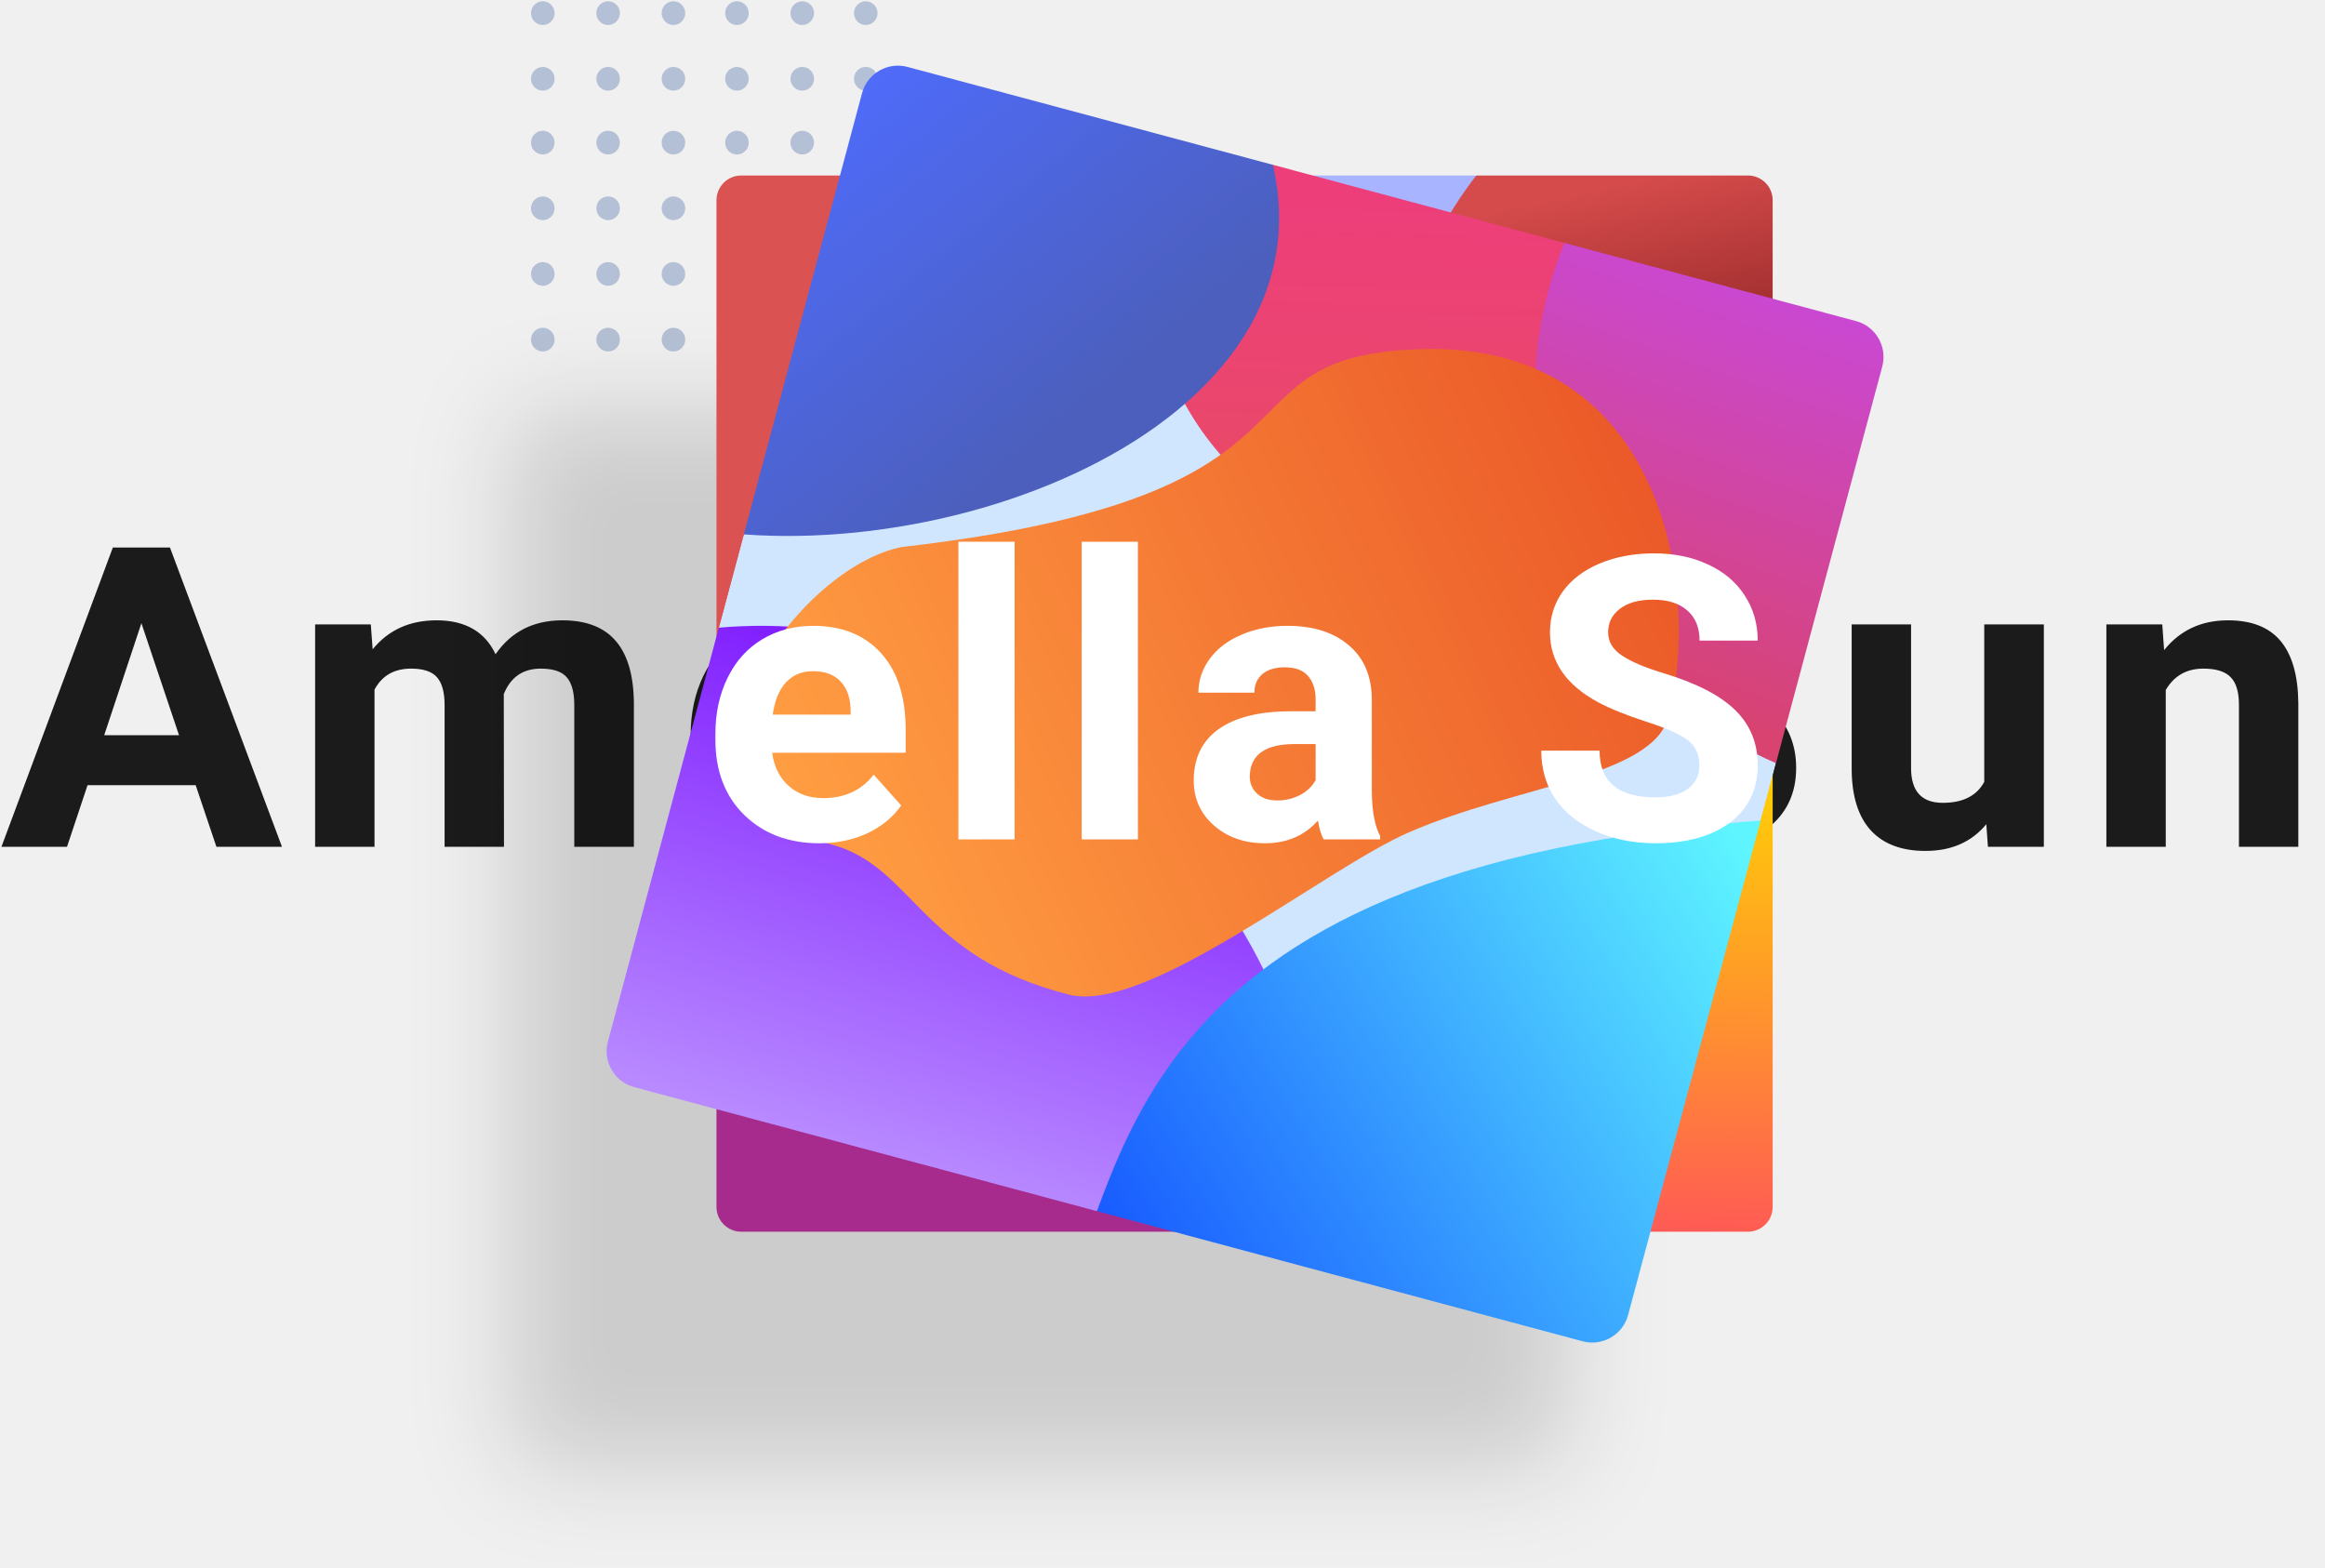
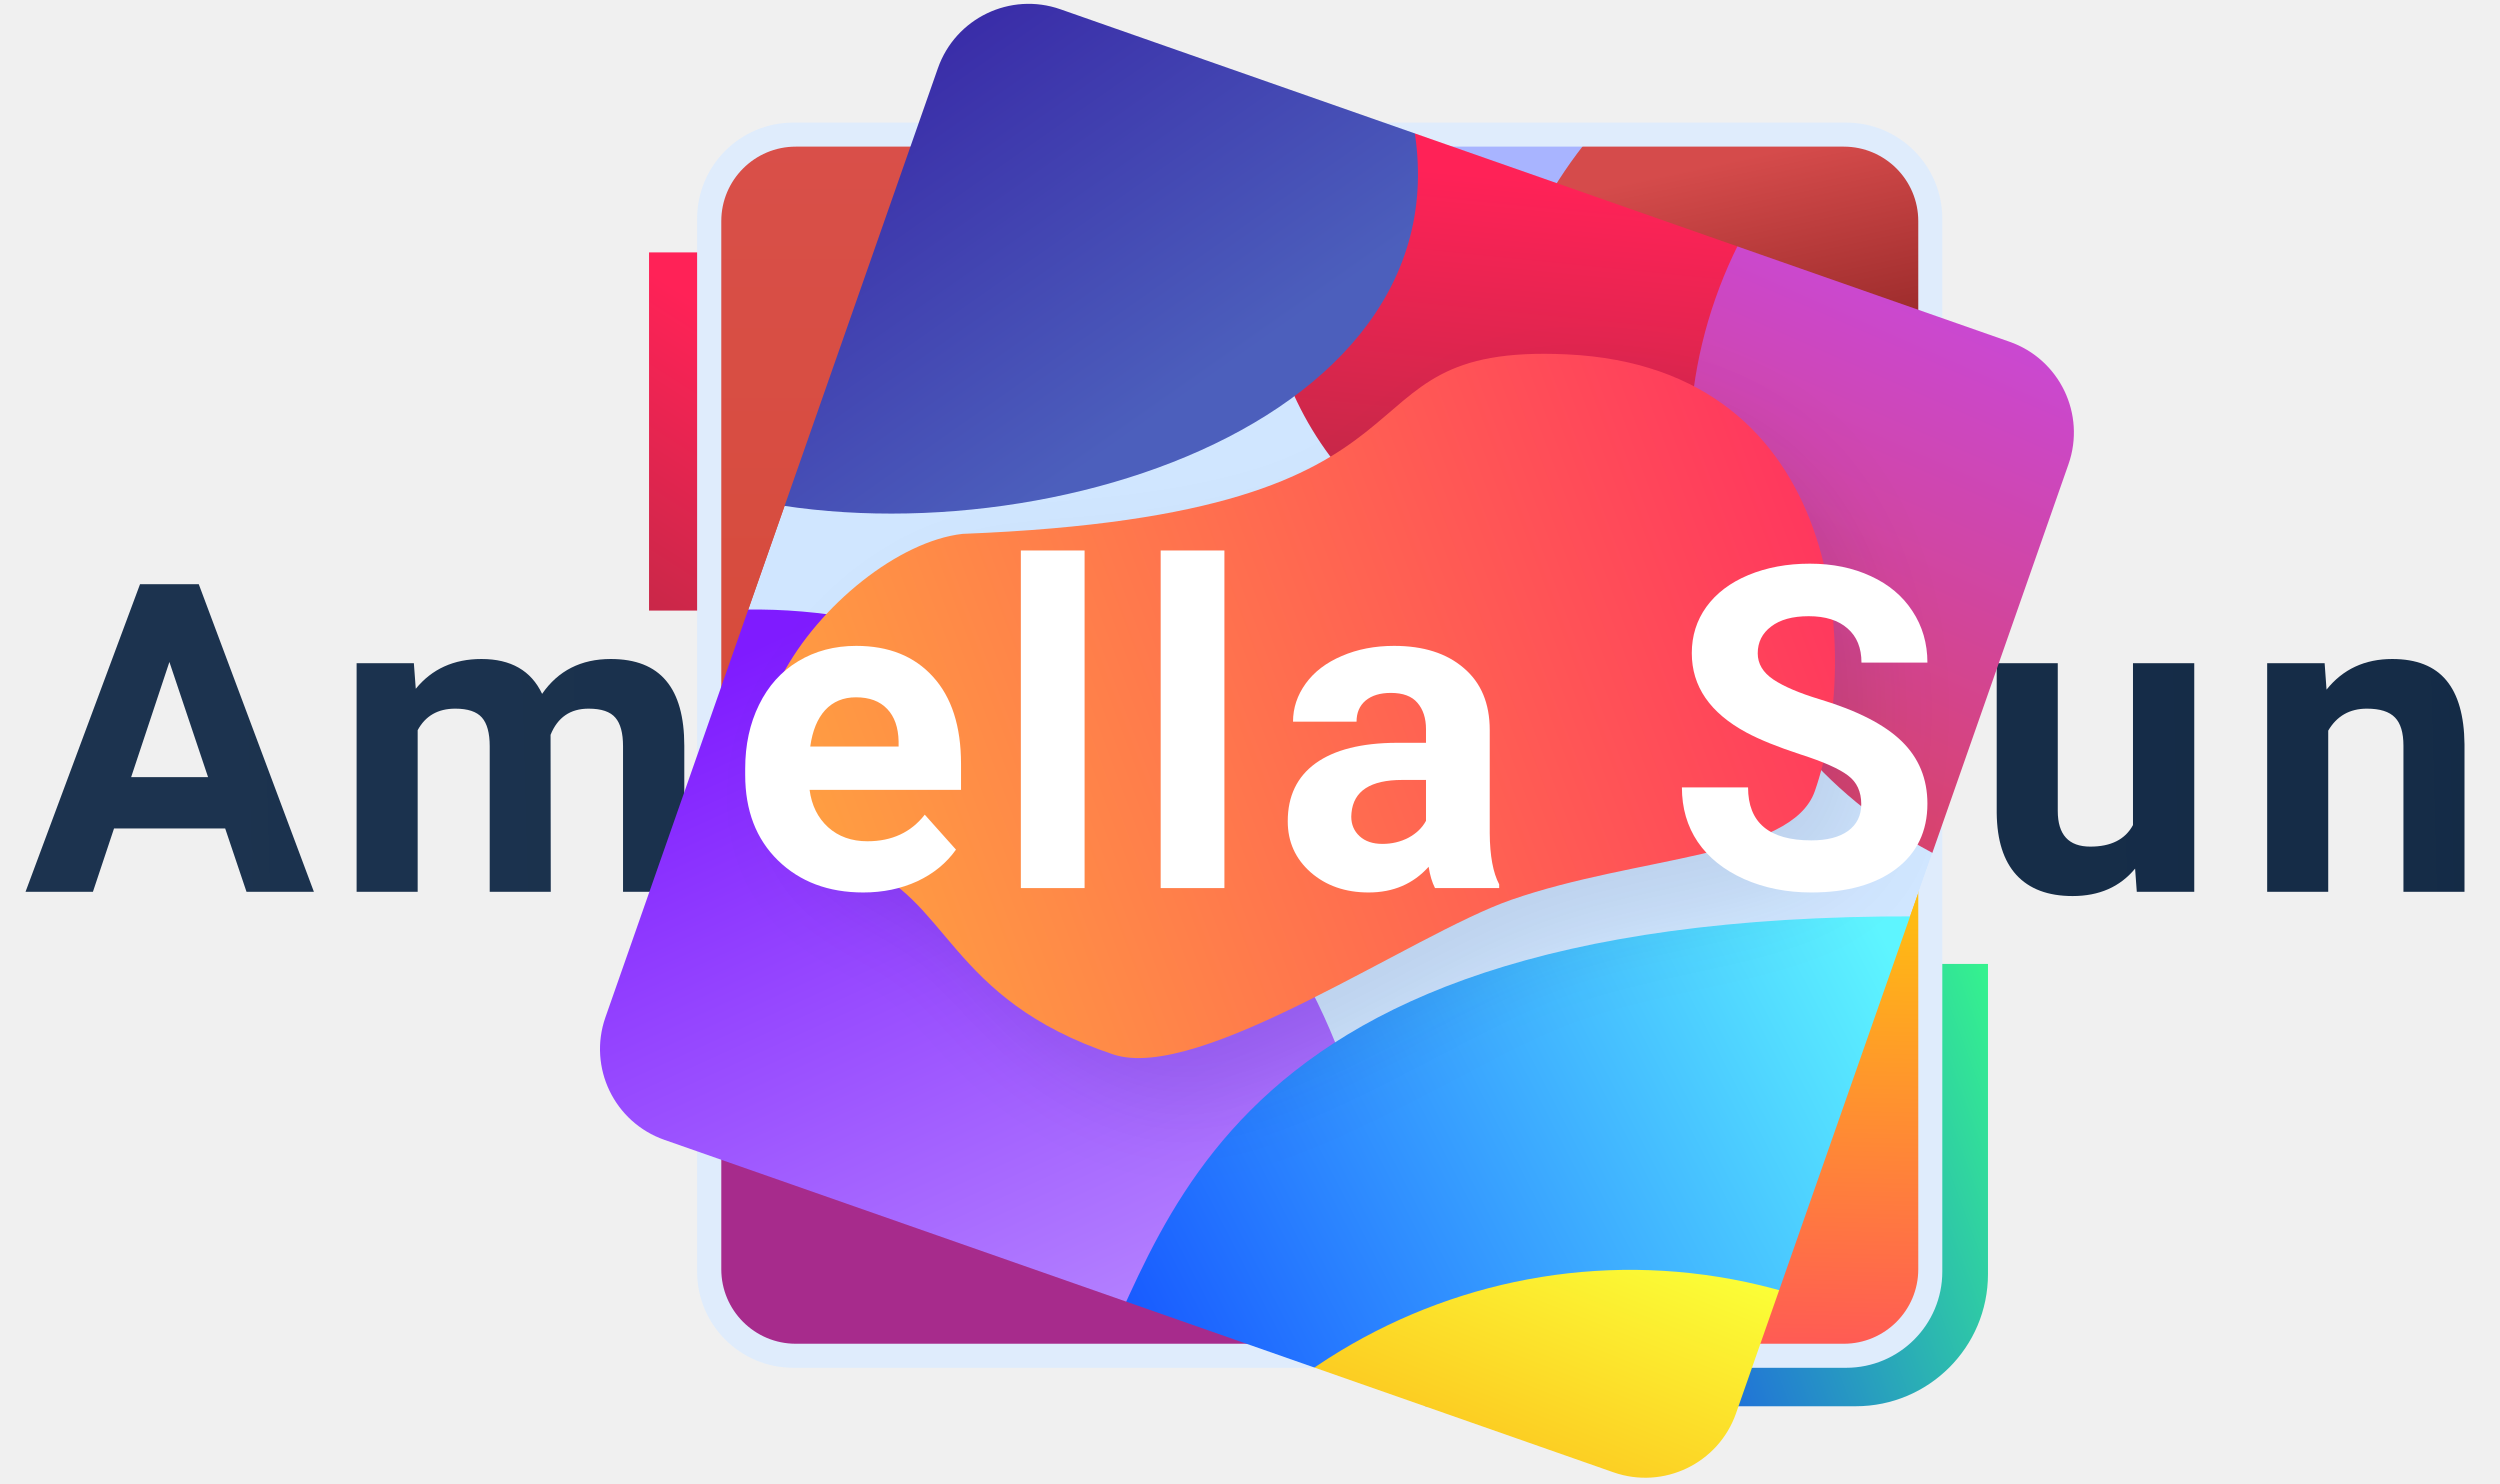
- <svg xmlns="http://www.w3.org/2000/svg" width="939" height="633" viewBox="0 0 939 633" fill="none">
-   <path d="M79.023 317.098H35.361L27.061 342H0.581L45.571 221.141H68.647L113.887 342H87.407L79.023 317.098ZM42.085 296.927H72.3L57.109 251.688L42.085 296.927ZM149.759 252.186L150.506 262.229C156.87 254.427 165.476 250.525 176.322 250.525C187.888 250.525 195.829 255.091 200.145 264.222C206.454 255.091 215.446 250.525 227.123 250.525C236.862 250.525 244.112 253.375 248.871 259.075C253.63 264.72 256.009 273.242 256.009 284.642V342H231.937V284.725C231.937 279.633 230.941 275.926 228.949 273.602C226.957 271.222 223.443 270.032 218.407 270.032C211.213 270.032 206.232 273.463 203.465 280.325L203.548 342H179.559V284.808C179.559 279.606 178.535 275.843 176.488 273.519C174.44 271.194 170.954 270.032 166.029 270.032C159.222 270.032 154.297 272.854 151.254 278.499V342H127.264V252.186H149.759ZM323.508 343.66C310.337 343.66 299.602 339.62 291.301 331.541C283.056 323.462 278.933 312.698 278.933 299.251V296.927C278.933 287.907 280.676 279.855 284.162 272.771C287.649 265.633 292.574 260.154 298.938 256.336C305.357 252.462 312.662 250.525 320.852 250.525C333.137 250.525 342.793 254.399 349.821 262.146C356.905 269.894 360.446 280.879 360.446 295.101V304.896H303.254C304.029 310.761 306.353 315.465 310.227 319.007C314.156 322.549 319.109 324.319 325.085 324.319C334.327 324.319 341.548 320.971 346.75 314.275L358.537 327.474C354.94 332.565 350.07 336.549 343.928 339.427C337.785 342.249 330.979 343.66 323.508 343.66ZM320.769 269.949C316.01 269.949 312.136 271.554 309.148 274.764C306.215 277.973 304.333 282.566 303.503 288.543H336.872V286.634C336.762 281.321 335.323 277.226 332.556 274.349C329.789 271.416 325.86 269.949 320.769 269.949ZM407.11 342H383.038V214.5H407.11V342ZM459.916 342H435.844V214.5H459.916V342ZM539.451 342C538.344 339.842 537.542 337.158 537.044 333.948C531.233 340.423 523.68 343.66 514.383 343.66C505.584 343.66 498.279 341.115 492.469 336.023C486.714 330.932 483.836 324.513 483.836 316.766C483.836 307.247 487.35 299.943 494.378 294.852C501.461 289.76 511.671 287.187 525.008 287.132H536.048V281.985C536.048 277.835 534.969 274.515 532.811 272.024C530.708 269.534 527.36 268.289 522.767 268.289C518.727 268.289 515.545 269.257 513.221 271.194C510.952 273.131 509.817 275.787 509.817 279.163H485.828C485.828 273.961 487.433 269.147 490.643 264.72C493.852 260.293 498.39 256.834 504.256 254.344C510.122 251.798 516.707 250.525 524.012 250.525C535.079 250.525 543.851 253.32 550.325 258.909C556.855 264.443 560.12 272.246 560.12 282.317V321.248C560.175 329.77 561.365 336.217 563.689 340.589V342H539.451ZM519.612 325.315C523.154 325.315 526.419 324.541 529.407 322.991C532.396 321.386 534.609 319.256 536.048 316.6V301.16H527.083C515.075 301.16 508.683 305.311 507.908 313.611L507.825 315.022C507.825 318.011 508.877 320.473 510.979 322.41C513.082 324.347 515.96 325.315 519.612 325.315ZM700.43 310.291C700.43 305.587 698.77 301.99 695.449 299.5C692.129 296.954 686.153 294.298 677.52 291.531C668.887 288.709 662.053 285.942 657.017 283.23C643.293 275.815 636.431 265.826 636.431 253.265C636.431 246.735 638.257 240.924 641.909 235.833C645.617 230.687 650.902 226.674 657.764 223.797C664.681 220.919 672.429 219.48 681.006 219.48C689.639 219.48 697.331 221.058 704.082 224.212C710.834 227.311 716.063 231.71 719.771 237.41C723.534 243.11 725.415 249.585 725.415 256.834H700.513C700.513 251.3 698.77 247.011 695.283 243.968C691.797 240.869 686.9 239.319 680.591 239.319C674.504 239.319 669.772 240.62 666.397 243.221C663.021 245.766 661.333 249.142 661.333 253.348C661.333 257.277 663.298 260.569 667.227 263.226C671.211 265.882 677.049 268.372 684.741 270.696C698.908 274.957 709.229 280.242 715.703 286.551C722.178 292.859 725.415 300.717 725.415 310.125C725.415 320.584 721.459 328.802 713.545 334.778C705.632 340.7 694.979 343.66 681.587 343.66C672.29 343.66 663.823 341.972 656.187 338.597C648.55 335.166 642.712 330.49 638.672 324.568C634.688 318.647 632.695 311.785 632.695 303.982H657.681C657.681 317.319 665.65 323.987 681.587 323.987C687.508 323.987 692.129 322.798 695.449 320.418C698.77 317.983 700.43 314.607 700.43 310.291ZM802.211 332.869C796.29 340.063 788.099 343.66 777.64 343.66C768.012 343.66 760.652 340.893 755.56 335.359C750.525 329.826 747.951 321.718 747.841 311.038V252.186H771.83V310.208C771.83 319.56 776.091 324.236 784.613 324.236C792.748 324.236 798.337 321.414 801.381 315.77V252.186H825.453V342H802.875L802.211 332.869ZM873.279 252.186L874.026 262.562C880.445 254.537 889.05 250.525 899.841 250.525C909.359 250.525 916.443 253.32 921.091 258.909C925.74 264.498 928.119 272.854 928.23 283.978V342H904.241V284.559C904.241 279.467 903.134 275.787 900.92 273.519C898.707 271.194 895.027 270.032 889.88 270.032C883.129 270.032 878.065 272.91 874.69 278.665V342H850.701V252.186H873.279Z" fill="#1B1B1B" />
-   <path fill-rule="evenodd" clip-rule="evenodd" d="M250.364 5.305C250.364 7.949 248.231 10.093 245.601 10.093C242.97 10.093 240.838 7.949 240.838 5.305C240.838 2.661 242.97 0.517 245.601 0.517C248.231 0.517 250.364 2.661 250.364 5.305ZM219.22 10.093C221.851 10.093 223.983 7.949 223.983 5.305C223.983 2.661 221.851 0.517 219.22 0.517C216.59 0.517 214.457 2.661 214.457 5.305C214.457 7.949 216.59 10.093 219.22 10.093ZM219.22 36.611C221.851 36.611 223.983 34.467 223.983 31.823C223.983 29.179 221.851 27.035 219.22 27.035C216.59 27.035 214.457 29.179 214.457 31.823C214.457 34.467 216.59 36.611 219.22 36.611ZM223.983 57.604C223.983 60.248 221.851 62.392 219.22 62.392C216.59 62.392 214.457 60.248 214.457 57.604C214.457 54.96 216.59 52.816 219.22 52.816C221.851 52.816 223.983 54.96 223.983 57.604ZM219.22 88.91C221.851 88.91 223.983 86.766 223.983 84.122C223.983 81.478 221.851 79.334 219.22 79.334C216.59 79.334 214.457 81.478 214.457 84.122C214.457 86.766 216.59 88.91 219.22 88.91ZM223.983 110.64C223.983 113.284 221.851 115.428 219.22 115.428C216.59 115.428 214.457 113.284 214.457 110.64C214.457 107.996 216.59 105.852 219.22 105.852C221.851 105.852 223.983 107.996 223.983 110.64ZM219.22 141.946C221.851 141.946 223.983 139.802 223.983 137.158C223.983 134.513 221.851 132.37 219.22 132.37C216.59 132.37 214.457 134.513 214.457 137.158C214.457 139.802 216.59 141.946 219.22 141.946ZM245.601 36.611C248.231 36.611 250.364 34.467 250.364 31.823C250.364 29.179 248.231 27.035 245.601 27.035C242.97 27.035 240.838 29.179 240.838 31.823C240.838 34.467 242.97 36.611 245.601 36.611ZM250.364 57.604C250.364 60.248 248.231 62.392 245.601 62.392C242.97 62.392 240.838 60.248 240.838 57.604C240.838 54.96 242.97 52.816 245.601 52.816C248.231 52.816 250.364 54.96 250.364 57.604ZM245.601 88.91C248.231 88.91 250.364 86.766 250.364 84.122C250.364 81.478 248.231 79.334 245.601 79.334C242.97 79.334 240.838 81.478 240.838 84.122C240.838 86.766 242.97 88.91 245.601 88.91ZM250.364 110.64C250.364 113.284 248.231 115.428 245.601 115.428C242.97 115.428 240.838 113.284 240.838 110.64C240.838 107.996 242.97 105.852 245.601 105.852C248.231 105.852 250.364 107.996 250.364 110.64ZM245.601 141.946C248.231 141.946 250.364 139.802 250.364 137.158C250.364 134.513 248.231 132.37 245.601 132.37C242.97 132.37 240.838 134.513 240.838 137.158C240.838 139.802 242.97 141.946 245.601 141.946ZM276.744 5.305C276.744 7.949 274.612 10.093 271.981 10.093C269.35 10.093 267.218 7.949 267.218 5.305C267.218 2.661 269.35 0.517 271.981 0.517C274.612 0.517 276.744 2.661 276.744 5.305ZM271.981 36.611C274.612 36.611 276.744 34.467 276.744 31.823C276.744 29.179 274.612 27.035 271.981 27.035C269.35 27.035 267.218 29.179 267.218 31.823C267.218 34.467 269.35 36.611 271.981 36.611ZM276.744 57.604C276.744 60.248 274.612 62.392 271.981 62.392C269.35 62.392 267.218 60.248 267.218 57.604C267.218 54.96 269.35 52.816 271.981 52.816C274.612 52.816 276.744 54.96 276.744 57.604ZM271.981 88.91C274.612 88.91 276.744 86.766 276.744 84.122C276.744 81.478 274.612 79.334 271.981 79.334C269.35 79.334 267.218 81.478 267.218 84.122C267.218 86.766 269.35 88.91 271.981 88.91ZM276.744 110.64C276.744 113.284 274.612 115.428 271.981 115.428C269.35 115.428 267.218 113.284 267.218 110.64C267.218 107.996 269.35 105.852 271.981 105.852C274.612 105.852 276.744 107.996 276.744 110.64ZM271.981 141.946C274.612 141.946 276.744 139.802 276.744 137.158C276.744 134.513 274.612 132.37 271.981 132.37C269.35 132.37 267.218 134.513 267.218 137.158C267.218 139.802 269.35 141.946 271.981 141.946ZM328.773 5.305C328.773 7.949 326.64 10.093 324.009 10.093C321.379 10.093 319.246 7.949 319.246 5.305C319.246 2.661 321.379 0.517 324.009 0.517C326.64 0.517 328.773 2.661 328.773 5.305ZM324.009 36.611C326.64 36.611 328.773 34.467 328.773 31.823C328.773 29.179 326.64 27.035 324.009 27.035C321.379 27.035 319.246 29.179 319.246 31.823C319.246 34.467 321.379 36.611 324.009 36.611ZM328.773 57.604C328.773 60.248 326.64 62.392 324.009 62.392C321.379 62.392 319.246 60.248 319.246 57.604C319.246 54.96 321.379 52.816 324.009 52.816C326.64 52.816 328.773 54.96 328.773 57.604ZM324.009 88.91C326.64 88.91 328.773 86.766 328.773 84.122C328.773 81.478 326.64 79.334 324.009 79.334C321.379 79.334 319.246 81.478 319.246 84.122C319.246 86.766 321.379 88.91 324.009 88.91ZM328.773 110.64C328.773 113.284 326.64 115.428 324.009 115.428C321.379 115.428 319.246 113.284 319.246 110.64C319.246 107.996 321.379 105.852 324.009 105.852C326.64 105.852 328.773 107.996 328.773 110.64ZM324.009 141.946C326.64 141.946 328.773 139.802 328.773 137.158C328.773 134.513 326.64 132.37 324.009 132.37C321.379 132.37 319.246 134.513 319.246 137.158C319.246 139.802 321.379 141.946 324.009 141.946ZM302.392 5.305C302.392 7.949 300.259 10.093 297.629 10.093C294.998 10.093 292.866 7.949 292.866 5.305C292.866 2.661 294.998 0.517 297.629 0.517C300.259 0.517 302.392 2.661 302.392 5.305ZM297.629 36.611C300.259 36.611 302.392 34.467 302.392 31.823C302.392 29.179 300.259 27.035 297.629 27.035C294.998 27.035 292.866 29.179 292.866 31.823C292.866 34.467 294.998 36.611 297.629 36.611ZM302.392 57.604C302.392 60.248 300.259 62.392 297.629 62.392C294.998 62.392 292.866 60.248 292.866 57.604C292.866 54.96 294.998 52.816 297.629 52.816C300.259 52.816 302.392 54.96 302.392 57.604ZM297.629 88.91C300.259 88.91 302.392 86.766 302.392 84.122C302.392 81.478 300.259 79.334 297.629 79.334C294.998 79.334 292.866 81.478 292.866 84.122C292.866 86.766 294.998 88.91 297.629 88.91ZM302.392 110.64C302.392 113.284 300.259 115.428 297.629 115.428C294.998 115.428 292.866 113.284 292.866 110.64C292.866 107.996 294.998 105.852 297.629 105.852C300.259 105.852 302.392 107.996 302.392 110.64ZM297.629 141.946C300.259 141.946 302.392 139.802 302.392 137.158C302.392 134.513 300.259 132.37 297.629 132.37C294.998 132.37 292.866 134.513 292.866 137.158C292.866 139.802 294.998 141.946 297.629 141.946ZM354.42 5.305C354.42 7.949 352.287 10.093 349.657 10.093C347.026 10.093 344.894 7.949 344.894 5.305C344.894 2.661 347.026 0.517 349.657 0.517C352.287 0.517 354.42 2.661 354.42 5.305ZM349.657 36.611C352.287 36.611 354.42 34.467 354.42 31.823C354.42 29.179 352.287 27.035 349.657 27.035C347.026 27.035 344.894 29.179 344.894 31.823C344.894 34.467 347.026 36.611 349.657 36.611ZM354.42 57.604C354.42 60.248 352.287 62.392 349.657 62.392C347.026 62.392 344.894 60.248 344.894 57.604C344.894 54.96 347.026 52.816 349.657 52.816C352.287 52.816 354.42 54.96 354.42 57.604ZM349.657 88.91C352.287 88.91 354.42 86.766 354.42 84.122C354.42 81.478 352.287 79.334 349.657 79.334C347.026 79.334 344.894 81.478 344.894 84.122C344.894 86.766 347.026 88.91 349.657 88.91ZM354.42 110.64C354.42 113.284 352.287 115.428 349.657 115.428C347.026 115.428 344.894 113.284 344.894 110.64C344.894 107.996 347.026 105.852 349.657 105.852C352.287 105.852 354.42 107.996 354.42 110.64ZM349.657 141.946C352.287 141.946 354.42 139.802 354.42 137.158C354.42 134.513 352.287 132.37 349.657 132.37C347.026 132.37 344.894 134.513 344.894 137.158C344.894 139.802 347.026 141.946 349.657 141.946Z" fill="#B4C0D5" />
-   <g filter="url(#filter0_d)">
-     <mask id="mask0" mask-type="alpha" maskUnits="userSpaceOnUse" x="289" y="70" width="427" height="428">
-       <rect x="289.367" y="70.879" width="426.565" height="426.565" rx="10" fill="#C4C4C4" />
+ <svg xmlns="http://www.w3.org/2000/svg" width="1040" height="617" viewBox="0 0 1040 617" fill="none">
+   <mask id="mask0" mask-type="alpha" maskUnits="userSpaceOnUse" x="0" y="0" width="1040" height="617">
+     <rect width="1040" height="617" fill="#C4C4C4" />
+   </mask>
+   <g mask="url(#mask0)">
+     <path d="M827 530C827 560.376 802.376 585 772 585L593 585L593 401L827 401L827 530Z" fill="url(#paint0_linear)" />
+     <path d="M270 105H413V254H270V105Z" fill="url(#paint1_linear)" />
+     <rect x="295" y="56" width="508" height="508" rx="35" fill="#DFECFC" stroke="#DFECFC" stroke-width="10" />
+     <path d="M93.672 344.633H47.441L38.652 371H10.615L58.252 243.031H82.686L130.586 371H102.549L93.672 344.633ZM54.56 323.275H86.553L70.469 275.375L54.56 323.275Z" fill="url(#paint2_linear)" />
+     <path d="M172.169 275.902L172.96 286.537C179.698 278.275 188.809 274.145 200.294 274.145C212.54 274.145 220.948 278.979 225.518 288.646C232.198 278.979 241.72 274.145 254.083 274.145C264.395 274.145 272.071 277.162 277.11 283.197C282.149 289.174 284.669 298.197 284.669 310.268V371H259.18V310.355C259.18 304.965 258.126 301.039 256.016 298.578C253.907 296.059 250.186 294.799 244.854 294.799C237.237 294.799 231.964 298.432 229.034 305.697L229.122 371H203.721V310.443C203.721 304.936 202.637 300.951 200.47 298.49C198.302 296.029 194.61 294.799 189.395 294.799C182.188 294.799 176.973 297.787 173.751 303.764V371H148.35V275.902H172.169Z" fill="url(#paint3_linear)" />
+     <path d="M359.738 372.758C345.793 372.758 334.425 368.48 325.636 359.926C316.906 351.371 312.541 339.975 312.541 325.736V323.275C312.541 313.725 314.386 305.199 318.078 297.699C321.769 290.141 326.984 284.34 333.722 280.297C340.519 276.195 348.254 274.145 356.925 274.145C369.933 274.145 380.158 278.246 387.599 286.449C395.099 294.652 398.849 306.283 398.849 321.342V331.713H338.293C339.113 337.924 341.574 342.904 345.675 346.654C349.836 350.404 355.08 352.279 361.408 352.279C371.193 352.279 378.839 348.734 384.347 341.645L396.828 355.619C393.019 361.01 387.863 365.229 381.359 368.275C374.855 371.264 367.648 372.758 359.738 372.758ZM356.837 294.711C351.798 294.711 347.697 296.41 344.533 299.809C341.427 303.207 339.435 308.07 338.556 314.398H373.888V312.377C373.771 306.752 372.248 302.416 369.318 299.369C366.388 296.264 362.228 294.711 356.837 294.711Z" fill="url(#paint4_linear)" />
+     <path d="M451.858 371H426.37V236H451.858V371Z" fill="url(#paint5_linear)" />
+     <path d="M511.37 371H485.882V236H511.37V371Z" fill="url(#paint6_linear)" />
+     <path d="M599.184 371C598.012 368.715 597.162 365.873 596.635 362.475C590.482 369.33 582.484 372.758 572.641 372.758C563.324 372.758 555.59 370.062 549.438 364.672C543.344 359.281 540.297 352.484 540.297 344.281C540.297 334.203 544.018 326.469 551.459 321.078C558.959 315.688 569.77 312.963 583.891 312.904H595.58V307.455C595.58 303.061 594.438 299.545 592.152 296.908C589.926 294.271 586.381 292.953 581.518 292.953C577.24 292.953 573.871 293.979 571.41 296.029C569.008 298.08 567.807 300.893 567.807 304.467H542.406C542.406 298.959 544.105 293.861 547.504 289.174C550.902 284.486 555.707 280.824 561.918 278.188C568.129 275.492 575.102 274.145 582.836 274.145C594.555 274.145 603.842 277.104 610.697 283.021C617.611 288.881 621.068 297.143 621.068 307.807V349.027C621.127 358.051 622.387 364.877 624.848 369.506V371H599.184ZM578.178 353.334C581.928 353.334 585.385 352.514 588.549 350.873C591.713 349.174 594.057 346.918 595.58 344.105V327.758H586.088C573.373 327.758 566.605 332.152 565.785 340.941L565.697 342.436C565.697 345.6 566.811 348.207 569.037 350.258C571.264 352.309 574.311 353.334 578.178 353.334Z" fill="url(#paint7_linear)" />
+     <path d="M776.832 337.426C776.832 332.445 775.074 328.637 771.558 326C768.043 323.305 761.714 320.492 752.574 317.562C743.433 314.574 736.197 311.645 730.865 308.773C716.334 300.922 709.068 290.346 709.068 277.045C709.068 270.131 711.002 263.979 714.869 258.588C718.795 253.139 724.39 248.891 731.656 245.844C738.98 242.797 747.183 241.273 756.265 241.273C765.406 241.273 773.55 242.943 780.699 246.283C787.847 249.564 793.384 254.223 797.31 260.258C801.295 266.293 803.287 273.148 803.287 280.824H776.92C776.92 274.965 775.074 270.424 771.382 267.201C767.691 263.92 762.505 262.279 755.826 262.279C749.38 262.279 744.371 263.656 740.797 266.41C737.222 269.105 735.435 272.68 735.435 277.133C735.435 281.293 737.515 284.779 741.675 287.592C745.894 290.404 752.076 293.041 760.22 295.502C775.22 300.014 786.148 305.609 793.004 312.289C799.859 318.969 803.287 327.289 803.287 337.25C803.287 348.324 799.097 357.025 790.718 363.354C782.339 369.623 771.06 372.758 756.88 372.758C747.037 372.758 738.072 370.971 729.986 367.396C721.9 363.764 715.718 358.812 711.441 352.543C707.222 346.273 705.113 339.008 705.113 330.746H731.568C731.568 344.867 740.005 351.928 756.88 351.928C763.15 351.928 768.043 350.668 771.558 348.148C775.074 345.57 776.832 341.996 776.832 337.426Z" fill="url(#paint8_linear)" />
+     <path d="M888.2 361.332C881.93 368.949 873.258 372.758 862.184 372.758C851.989 372.758 844.196 369.828 838.805 363.969C833.473 358.109 830.748 349.525 830.631 338.217V275.902H856.032V337.338C856.032 347.24 860.543 352.191 869.567 352.191C878.18 352.191 884.098 349.203 887.321 343.227V275.902H912.809V371H888.903L888.2 361.332Z" fill="url(#paint9_linear)" />
+     <path d="M967.048 275.902L967.839 286.889C974.636 278.393 983.747 274.145 995.173 274.145C1005.25 274.145 1012.75 277.104 1017.67 283.021C1022.59 288.939 1025.11 297.787 1025.23 309.564V371H999.831V310.18C999.831 304.789 998.659 300.893 996.316 298.49C993.972 296.029 990.075 294.799 984.626 294.799C977.478 294.799 972.116 297.846 968.542 303.939V371H943.142V275.902H967.048Z" fill="url(#paint10_linear)" />
+     <mask id="mask1" mask-type="alpha" maskUnits="userSpaceOnUse" x="300" y="61" width="498" height="498">
+       <rect x="300.057" y="61" width="497.943" height="498" rx="31" fill="#C4C4C4" />
    </mask>
-     <g mask="url(#mask0)">
-       <circle cx="346.191" cy="135.28" r="199.266" fill="#DA5252" />
-       <circle cx="532.577" cy="70.879" r="96.981" fill="#A8B4FF" />
-       <circle cx="724.645" cy="170.511" r="162.519" fill="url(#paint0_linear)" />
-       <circle cx="631.452" cy="351.593" r="211.767" fill="url(#paint1_linear)" />
-       <circle cx="346.191" cy="483.048" r="199.266" fill="#A72B8C" />
+     <g mask="url(#mask1)">
+       <ellipse cx="366.609" cy="136.636" rx="232.609" ry="232.636" fill="url(#paint11_linear)" />
+       <ellipse cx="583.965" cy="61" rx="113.209" ry="113.222" fill="#A8B4FF" />
+       <ellipse cx="808.171" cy="177.318" rx="189.714" ry="189.735" fill="url(#paint12_linear)" />
+       <ellipse cx="699.384" cy="388.725" rx="247.203" ry="247.231" fill="url(#paint13_linear)" />
+       <ellipse cx="366.39" cy="542.193" rx="232.609" ry="232.636" fill="#A72B8C" />
    </g>
+     <mask id="mask2" mask-type="alpha" maskUnits="userSpaceOnUse" x="238" y="-10" width="636" height="636">
+       <rect x="403.388" y="-9.366" width="498.341" height="498.341" rx="40" transform="rotate(19.3055 403.388 -9.36597)" fill="#C4C4C4" />
+     </mask>
+     <g mask="url(#mask2)">
+       <rect x="403.388" y="-9.366" width="498.341" height="498.341" rx="40" transform="rotate(19.3055 403.388 -9.36597)" fill="#D0E6FF" />
+       <circle cx="663.525" cy="107.462" r="137.556" transform="rotate(19.3055 663.525 107.462)" fill="url(#paint14_linear)" />
+       <path d="M589.952 32.782C587.768 40.208 587.474 48.079 588.611 55.735C607.924 185.801 402.071 241.546 284.197 200.255C162.858 157.749 98.95 24.926 141.455 -96.413C183.961 -217.753 316.784 -281.661 438.123 -239.155C555.697 -197.969 624.466 -84.604 589.952 32.782Z" fill="url(#paint15_linear)" />
+       <circle cx="892.786" cy="186.998" r="189.865" transform="rotate(19.3055 892.786 186.998)" fill="url(#paint16_linear)" />
+       <path d="M544.984 554.891C538.267 561.021 532.216 568.115 528.704 576.504C481.505 689.267 353.963 747.068 237.076 706.122C115.736 663.616 51.828 530.794 94.334 409.454C136.839 288.114 269.662 224.207 391.002 266.712C507.091 307.379 619.274 487.088 544.984 554.891Z" fill="url(#paint17_linear)" />
+       <path d="M994.864 777.901C938.034 940.133 760.449 1025.58 598.217 968.747C437.964 912.61 385.86 760.417 439.389 600.345C440.701 596.423 442.731 592.776 444.991 589.313C485.205 527.683 488.229 380.224 797.254 381.21C801.623 381.224 806.149 381.979 810.241 383.509C968.424 442.653 1050.96 617.757 994.864 777.901Z" fill="url(#paint18_linear)" />
+       <g filter="url(#filter0_d)">
+         <path d="M754.968 329.115C745.264 356.817 681.313 355.996 628.654 374.329C587.626 388.612 498.976 450.631 463.09 438.635C393.978 415.533 394.83 372.946 356.344 359.465C267.264 328.26 347.598 228.053 400.418 222.09C615.34 213.708 548.893 142.597 651.813 147.415C768.237 152.866 774.18 274.27 754.968 329.115Z" fill="url(#paint19_linear)" />
+       </g>
+       <path d="M909.107 829.589C902.39 835.719 896.339 842.812 892.827 851.201C845.628 963.964 718.086 1021.77 601.199 980.82C479.859 938.314 415.951 805.491 458.457 684.152C500.962 562.812 633.785 498.905 755.125 541.41C871.214 582.076 983.397 761.785 909.107 829.589Z" fill="url(#paint20_linear)" />
+     </g>
+     <path d="M359.1 371.271C344.592 371.271 332.767 366.821 323.624 357.921C314.541 349.022 310 337.166 310 322.354V319.794C310 309.858 311.92 300.989 315.76 293.186C319.601 285.323 325.026 279.288 332.036 275.083C339.106 270.816 347.153 268.682 356.174 268.682C369.706 268.682 380.343 272.949 388.084 281.483C395.887 290.017 399.788 302.116 399.788 317.782V328.571H336.79C337.643 335.033 340.204 340.214 344.47 344.115C348.798 348.016 354.254 349.967 360.837 349.967C371.017 349.967 378.971 346.279 384.701 338.903L397.685 353.441C393.723 359.049 388.359 363.438 381.593 366.608C374.826 369.716 367.329 371.271 359.1 371.271ZM356.083 290.078C350.84 290.078 346.573 291.845 343.282 295.381C340.051 298.916 337.979 303.976 337.064 310.559H373.821V308.456C373.699 302.604 372.114 298.093 369.066 294.924C366.018 291.693 361.69 290.078 356.083 290.078Z" fill="white" />
+     <path d="M451.188 369.442H424.672V229H451.188V369.442Z" fill="white" />
+     <path d="M509.355 369.442H482.839V229H509.355V369.442Z" fill="white" />
+     <path d="M596.963 369.442C595.743 367.065 594.86 364.108 594.311 360.573C587.911 367.705 579.59 371.271 569.35 371.271C559.658 371.271 551.611 368.467 545.211 362.859C538.872 357.251 535.702 350.18 535.702 341.646C535.702 331.162 539.573 323.116 547.314 317.508C555.116 311.9 566.363 309.065 581.053 309.004H593.214V303.336C593.214 298.764 592.025 295.107 589.648 292.363C587.332 289.62 583.644 288.249 578.584 288.249C574.135 288.249 570.63 289.316 568.07 291.449C565.57 293.583 564.321 296.508 564.321 300.227H537.896C537.896 294.497 539.664 289.194 543.2 284.317C546.735 279.441 551.733 275.631 558.195 272.888C564.656 270.084 571.91 268.682 579.956 268.682C592.147 268.682 601.809 271.76 608.94 277.917C616.133 284.013 619.73 292.607 619.73 303.701V346.584C619.79 355.971 621.101 363.072 623.661 367.888V369.442H596.963ZM575.11 351.064C579.011 351.064 582.608 350.21 585.899 348.504C589.191 346.736 591.629 344.389 593.214 341.463V324.457H583.339C570.112 324.457 563.071 329.028 562.218 338.172L562.126 339.726C562.126 343.018 563.285 345.73 565.601 347.864C567.917 349.997 571.087 351.064 575.11 351.064Z" fill="white" />
+     <path d="M774.282 334.514C774.282 329.333 772.453 325.371 768.796 322.628C765.138 319.824 758.555 316.898 749.046 313.85C739.537 310.742 732.009 307.694 726.462 304.707C711.345 296.539 703.786 285.536 703.786 271.699C703.786 264.507 705.798 258.106 709.821 252.498C713.905 246.83 719.726 242.41 727.285 239.241C734.904 236.071 743.438 234.486 752.886 234.486C762.395 234.486 770.868 236.223 778.305 239.698C785.741 243.111 791.502 247.957 795.586 254.236C799.731 260.514 801.803 267.646 801.803 275.631H774.373C774.373 269.536 772.453 264.811 768.613 261.459C764.772 258.045 759.378 256.339 752.429 256.339C745.724 256.339 740.512 257.771 736.794 260.636C733.076 263.44 731.216 267.158 731.216 271.791C731.216 276.119 733.38 279.746 737.708 282.672C742.097 285.597 748.528 288.34 757.001 290.901C772.605 295.594 783.974 301.415 791.105 308.364C798.237 315.313 801.803 323.969 801.803 334.332C801.803 345.852 797.445 354.904 788.728 361.487C780.011 368.01 768.277 371.271 753.526 371.271C743.286 371.271 733.959 369.412 725.547 365.693C717.136 361.914 710.705 356.763 706.255 350.241C701.866 343.719 699.672 336.16 699.672 327.565H727.193C727.193 342.256 735.971 349.601 753.526 349.601C760.048 349.601 765.138 348.29 768.796 345.669C772.453 342.987 774.282 339.269 774.282 334.514Z" fill="white" />
  </g>
-   <mask id="mask1" mask-type="alpha" maskUnits="userSpaceOnUse" x="241" y="23" width="524" height="523">
-     <rect x="352.038" y="23.146" width="426.565" height="426.565" rx="15" transform="rotate(15 352.038 23.1458)" fill="#C4C4C4" />
-   </mask>
-   <g mask="url(#mask1)">
-     <rect x="352.038" y="23.146" width="426.565" height="426.565" rx="15" transform="rotate(15 352.038 23.1458)" fill="#D0E6FF" />
-     <circle cx="581.587" cy="106.148" r="117.744" transform="rotate(15 581.587 106.148)" fill="url(#paint2_linear)" />
-     <path d="M512.566 52.758C511.878 55.578 511.984 58.623 512.772 61.417C544.714 174.641 368.59 237.941 263.619 209.814C157.317 181.331 94.233 72.066 122.717 -34.235C151.2 -140.537 260.465 -203.621 366.766 -175.138C471.623 -147.041 538.115 -51.85 512.566 52.758Z" fill="url(#paint3_linear)" />
-     <circle cx="782.385" cy="159.304" r="162.519" transform="rotate(15 782.385 159.304)" fill="url(#paint4_linear)" />
-     <path d="M504.28 500.326C501.694 502.549 499.643 505.455 498.675 508.725C468.119 611.943 360.655 672.568 256.059 644.542C149.758 616.058 86.674 506.793 115.157 400.492C143.641 294.19 252.905 231.106 359.207 259.59C463.519 287.54 573.722 440.604 504.28 500.326Z" fill="url(#paint5_linear)" />
-     <path d="M907.486 657.113C869.403 799.239 723.316 883.582 581.19 845.5C439.824 807.621 385.795 679.564 422.697 538.337C423.089 536.837 423.72 535.428 424.517 534.098C456.807 480.177 445.133 349.497 716.558 330.987C718.192 330.876 719.918 331.034 721.497 331.472C862.171 370.547 945.354 515.789 907.486 657.113Z" fill="url(#paint6_linear)" />
-     <path d="M673.882 289.465C667.379 313.733 612.741 317.143 568.971 336.175C534.869 351.003 463.187 409.636 431.786 401.703C371.31 386.425 369.301 350.02 335.585 340.986C257.545 320.076 319.674 229.381 364.377 220.897C547.286 199.932 486 143.504 574.157 141.003C673.882 138.174 686.756 241.417 673.882 289.465Z" fill="url(#paint7_linear)" />
-   </g>
-   <path d="M330.949 340.568C318.531 340.568 308.409 336.759 300.582 329.142C292.808 321.524 288.921 311.375 288.921 298.697V296.505C288.921 288 290.564 280.409 293.852 273.73C297.139 267 301.782 261.834 307.783 258.234C313.835 254.582 320.722 252.755 328.444 252.755C340.028 252.755 349.132 256.408 355.759 263.712C362.437 271.017 365.777 281.374 365.777 294.783V304.019H311.852C312.583 309.549 314.774 313.984 318.427 317.324C322.131 320.663 326.801 322.333 332.436 322.333C341.149 322.333 347.958 319.176 352.863 312.863L363.977 325.307C360.585 330.107 355.994 333.863 350.202 336.577C344.41 339.238 337.993 340.568 330.949 340.568ZM328.366 271.069C323.879 271.069 320.227 272.582 317.409 275.609C314.644 278.635 312.87 282.965 312.087 288.601H343.55V286.8C343.445 281.792 342.089 277.93 339.48 275.217C336.871 272.452 333.166 271.069 328.366 271.069Z" fill="white" />
-   <path d="M409.774 339.003H387.077V218.789H409.774V339.003Z" fill="white" />
-   <path d="M459.563 339.003H436.866V218.789H459.563V339.003Z" fill="white" />
-   <path d="M534.553 339.003C533.509 336.968 532.752 334.437 532.283 331.411C526.804 337.516 519.682 340.568 510.917 340.568C502.621 340.568 495.733 338.168 490.255 333.368C484.828 328.568 482.115 322.515 482.115 315.21C482.115 306.236 485.428 299.349 492.055 294.549C498.733 289.748 508.36 287.322 520.934 287.27H531.344V282.418C531.344 278.504 530.326 275.374 528.291 273.026C526.309 270.678 523.152 269.504 518.821 269.504C515.012 269.504 512.012 270.417 509.821 272.243C507.682 274.069 506.612 276.574 506.612 279.757H483.994C483.994 274.852 485.507 270.313 488.533 266.139C491.559 261.964 495.838 258.703 501.368 256.356C506.899 253.955 513.108 252.755 519.995 252.755C530.431 252.755 538.701 255.39 544.805 260.66C550.962 265.878 554.04 273.235 554.04 282.731V319.437C554.093 327.472 555.214 333.55 557.406 337.672V339.003H534.553ZM515.847 323.272C519.187 323.272 522.265 322.541 525.082 321.08C527.9 319.567 529.987 317.558 531.344 315.054V300.497H522.891C511.569 300.497 505.542 304.41 504.812 312.236L504.734 313.567C504.734 316.384 505.725 318.706 507.708 320.532C509.69 322.359 512.404 323.272 515.847 323.272Z" fill="white" />
-   <path d="M686.332 309.106C686.332 304.671 684.767 301.279 681.637 298.931C678.506 296.531 672.871 294.027 664.731 291.418C656.592 288.757 650.148 286.148 645.4 283.592C632.46 276.6 625.99 267.182 625.99 255.338C625.99 249.181 627.712 243.703 631.156 238.903C634.652 234.05 639.635 230.267 646.104 227.554C652.627 224.841 659.931 223.484 668.019 223.484C676.158 223.484 683.411 224.971 689.776 227.946C696.142 230.867 701.072 235.015 704.568 240.39C708.116 245.764 709.89 251.868 709.89 258.703H686.411C686.411 253.486 684.767 249.442 681.48 246.572C678.193 243.651 673.575 242.19 667.627 242.19C661.888 242.19 657.427 243.416 654.244 245.868C651.061 248.268 649.47 251.451 649.47 255.416C649.47 259.121 651.322 262.225 655.027 264.73C658.783 267.234 664.288 269.582 671.54 271.774C684.898 275.791 694.628 280.774 700.733 286.722C706.838 292.67 709.89 300.079 709.89 308.949C709.89 318.811 706.159 326.559 698.698 332.194C691.237 337.777 681.193 340.568 668.566 340.568C659.801 340.568 651.818 338.977 644.617 335.794C637.417 332.559 631.913 328.15 628.104 322.567C624.347 316.984 622.469 310.515 622.469 303.158H646.026C646.026 315.732 653.54 322.019 668.566 322.019C674.149 322.019 678.506 320.898 681.637 318.654C684.767 316.358 686.332 313.176 686.332 309.106Z" fill="white" />
  <defs>
-     <filter id="filter0_d" x="166.367" y="70.879" width="549.565" height="561.565" filterUnits="userSpaceOnUse" color-interpolation-filters="sRGB">
+     <filter id="filter0_d" x="272.246" y="40.102" width="580.141" height="531.652" filterUnits="userSpaceOnUse" color-interpolation-filters="sRGB">
      <feFlood flood-opacity="0" result="BackgroundImageFix" />
      <feColorMatrix in="SourceAlpha" type="matrix" values="0 0 0 0 0 0 0 0 0 0 0 0 0 0 0 0 0 0 127 0" />
-       <feOffset dx="-83" dy="95" />
-       <feGaussianBlur stdDeviation="20" />
-       <feColorMatrix type="matrix" values="0 0 0 0 0 0 0 0 0 0 0 0 0 0 0 0 0 0 0.15 0" />
+       <feOffset dx="16" dy="20" />
+       <feGaussianBlur stdDeviation="17" />
+       <feColorMatrix type="matrix" values="0 0 0 0 0 0 0 0 0 0.07 0 0 0 0 0.25 0 0 0 0.09 0" />
      <feBlend mode="normal" in2="BackgroundImageFix" result="effect1_dropShadow" />
      <feBlend mode="normal" in="SourceGraphic" in2="effect1_dropShadow" result="shape" />
    </filter>
-     <linearGradient id="paint0_linear" x1="670.329" y1="71.231" x2="692.486" y2="175.417" gradientUnits="userSpaceOnUse">
+     <linearGradient id="paint0_linear" x1="827" y1="357.339" x2="498.909" y2="479.11" gradientUnits="userSpaceOnUse">
+       <stop stop-color="#37FF87" />
+       <stop offset="0.756" stop-color="#162EFF" />
+     </linearGradient>
+     <linearGradient id="paint1_linear" x1="287.5" y1="123.849" x2="217.533" y2="233.433" gradientUnits="userSpaceOnUse">
+       <stop stop-color="#FF2257" />
+       <stop offset="1" stop-color="#C42847" />
+     </linearGradient>
+     <linearGradient id="paint2_linear" x1="47" y1="336.5" x2="1076.5" y2="309" gradientUnits="userSpaceOnUse">
+       <stop stop-color="#1C334F" />
+       <stop offset="1" stop-color="#142B46" />
+     </linearGradient>
+     <linearGradient id="paint3_linear" x1="47" y1="336.5" x2="1076.5" y2="309" gradientUnits="userSpaceOnUse">
+       <stop stop-color="#1C334F" />
+       <stop offset="1" stop-color="#142B46" />
+     </linearGradient>
+     <linearGradient id="paint4_linear" x1="47" y1="336.5" x2="1076.5" y2="309" gradientUnits="userSpaceOnUse">
+       <stop stop-color="#1C334F" />
+       <stop offset="1" stop-color="#142B46" />
+     </linearGradient>
+     <linearGradient id="paint5_linear" x1="47" y1="336.5" x2="1076.5" y2="309" gradientUnits="userSpaceOnUse">
+       <stop stop-color="#1C334F" />
+       <stop offset="1" stop-color="#142B46" />
+     </linearGradient>
+     <linearGradient id="paint6_linear" x1="47" y1="336.5" x2="1076.5" y2="309" gradientUnits="userSpaceOnUse">
+       <stop stop-color="#1C334F" />
+       <stop offset="1" stop-color="#142B46" />
+     </linearGradient>
+     <linearGradient id="paint7_linear" x1="47" y1="336.5" x2="1076.5" y2="309" gradientUnits="userSpaceOnUse">
+       <stop stop-color="#1C334F" />
+       <stop offset="1" stop-color="#142B46" />
+     </linearGradient>
+     <linearGradient id="paint8_linear" x1="47" y1="336.5" x2="1076.5" y2="309" gradientUnits="userSpaceOnUse">
+       <stop stop-color="#1C334F" />
+       <stop offset="1" stop-color="#142B46" />
+     </linearGradient>
+     <linearGradient id="paint9_linear" x1="47" y1="336.5" x2="1076.5" y2="309" gradientUnits="userSpaceOnUse">
+       <stop stop-color="#1C334F" />
+       <stop offset="1" stop-color="#142B46" />
+     </linearGradient>
+     <linearGradient id="paint10_linear" x1="47" y1="336.5" x2="1076.5" y2="309" gradientUnits="userSpaceOnUse">
+       <stop stop-color="#1C334F" />
+       <stop offset="1" stop-color="#142B46" />
+     </linearGradient>
+     <linearGradient id="paint11_linear" x1="366.609" y1="-96" x2="366.609" y2="369.272" gradientUnits="userSpaceOnUse">
+       <stop stop-color="#DA5252" />
+       <stop offset="1" stop-color="#D64A37" />
+     </linearGradient>
+     <linearGradient id="paint12_linear" x1="744.766" y1="61.412" x2="770.636" y2="183.044" gradientUnits="userSpaceOnUse">
      <stop stop-color="#D54B4B" />
      <stop offset="1" stop-color="#7D1A1A" />
    </linearGradient>
-     <linearGradient id="paint1_linear" x1="706.157" y1="302.703" x2="701.443" y2="504.474" gradientUnits="userSpaceOnUse">
+     <linearGradient id="paint13_linear" x1="786.59" y1="331.647" x2="781.085" y2="567.208" gradientUnits="userSpaceOnUse">
      <stop stop-color="#FFD600" />
      <stop offset="1" stop-color="#FF5757" />
    </linearGradient>
-     <linearGradient id="paint2_linear" x1="554.031" y1="86.657" x2="580.704" y2="197.132" gradientUnits="userSpaceOnUse">
-       <stop stop-color="#ED3E7A" />
-       <stop offset="1" stop-color="#E94969" />
+     <linearGradient id="paint14_linear" x1="631.332" y1="84.691" x2="662.494" y2="213.755" gradientUnits="userSpaceOnUse">
+       <stop stop-color="#FF2257" />
+       <stop offset="1" stop-color="#C42847" />
    </linearGradient>
-     <linearGradient id="paint3_linear" x1="342.686" y1="17.489" x2="454.886" y2="154.203" gradientUnits="userSpaceOnUse">
-       <stop stop-color="#4F6CFF" />
+     <linearGradient id="paint15_linear" x1="393.176" y1="-16.864" x2="511.894" y2="152.245" gradientUnits="userSpaceOnUse">
+       <stop stop-color="#3725A5" />
      <stop offset="1" stop-color="#4C5FBC" />
    </linearGradient>
-     <linearGradient id="paint4_linear" x1="775.922" y1="105.485" x2="759.53" y2="313.885" gradientUnits="userSpaceOnUse">
+     <linearGradient id="paint16_linear" x1="885.235" y1="124.123" x2="866.085" y2="367.59" gradientUnits="userSpaceOnUse">
      <stop stop-color="#C749E7" />
      <stop offset="1" stop-color="#D8436F" />
    </linearGradient>
-     <linearGradient id="paint5_linear" x1="359.207" y1="259.59" x2="290.829" y2="480.432" gradientUnits="userSpaceOnUse">
+     <linearGradient id="paint17_linear" x1="322" y1="265.5" x2="488" y2="628.5" gradientUnits="userSpaceOnUse">
      <stop stop-color="#7F1BFF" />
      <stop offset="1" stop-color="#C19BFF" />
    </linearGradient>
-     <linearGradient id="paint6_linear" x1="700.971" y1="337.117" x2="440.743" y2="497.403" gradientUnits="userSpaceOnUse">
+     <linearGradient id="paint18_linear" x1="782.347" y1="387.004" x2="465.131" y2="550.908" gradientUnits="userSpaceOnUse">
      <stop stop-color="#5EF5FF" />
      <stop offset="1" stop-color="#1758FF" />
    </linearGradient>
-     <linearGradient id="paint7_linear" x1="677.4" y1="179.189" x2="329.523" y2="340.229" gradientUnits="userSpaceOnUse">
-       <stop stop-color="#EA5627" />
+     <linearGradient id="paint19_linear" x1="768.738" y1="200.956" x2="349.349" y2="358.051" gradientUnits="userSpaceOnUse">
+       <stop stop-color="#FF335F" />
      <stop offset="1" stop-color="#FF9D42" />
+     </linearGradient>
+     <linearGradient id="paint20_linear" x1="755.125" y1="541.41" x2="656.097" y2="792.686" gradientUnits="userSpaceOnUse">
+       <stop stop-color="#FBFF37" />
+       <stop offset="1" stop-color="#FF7A00" />
    </linearGradient>
  </defs>
</svg>
